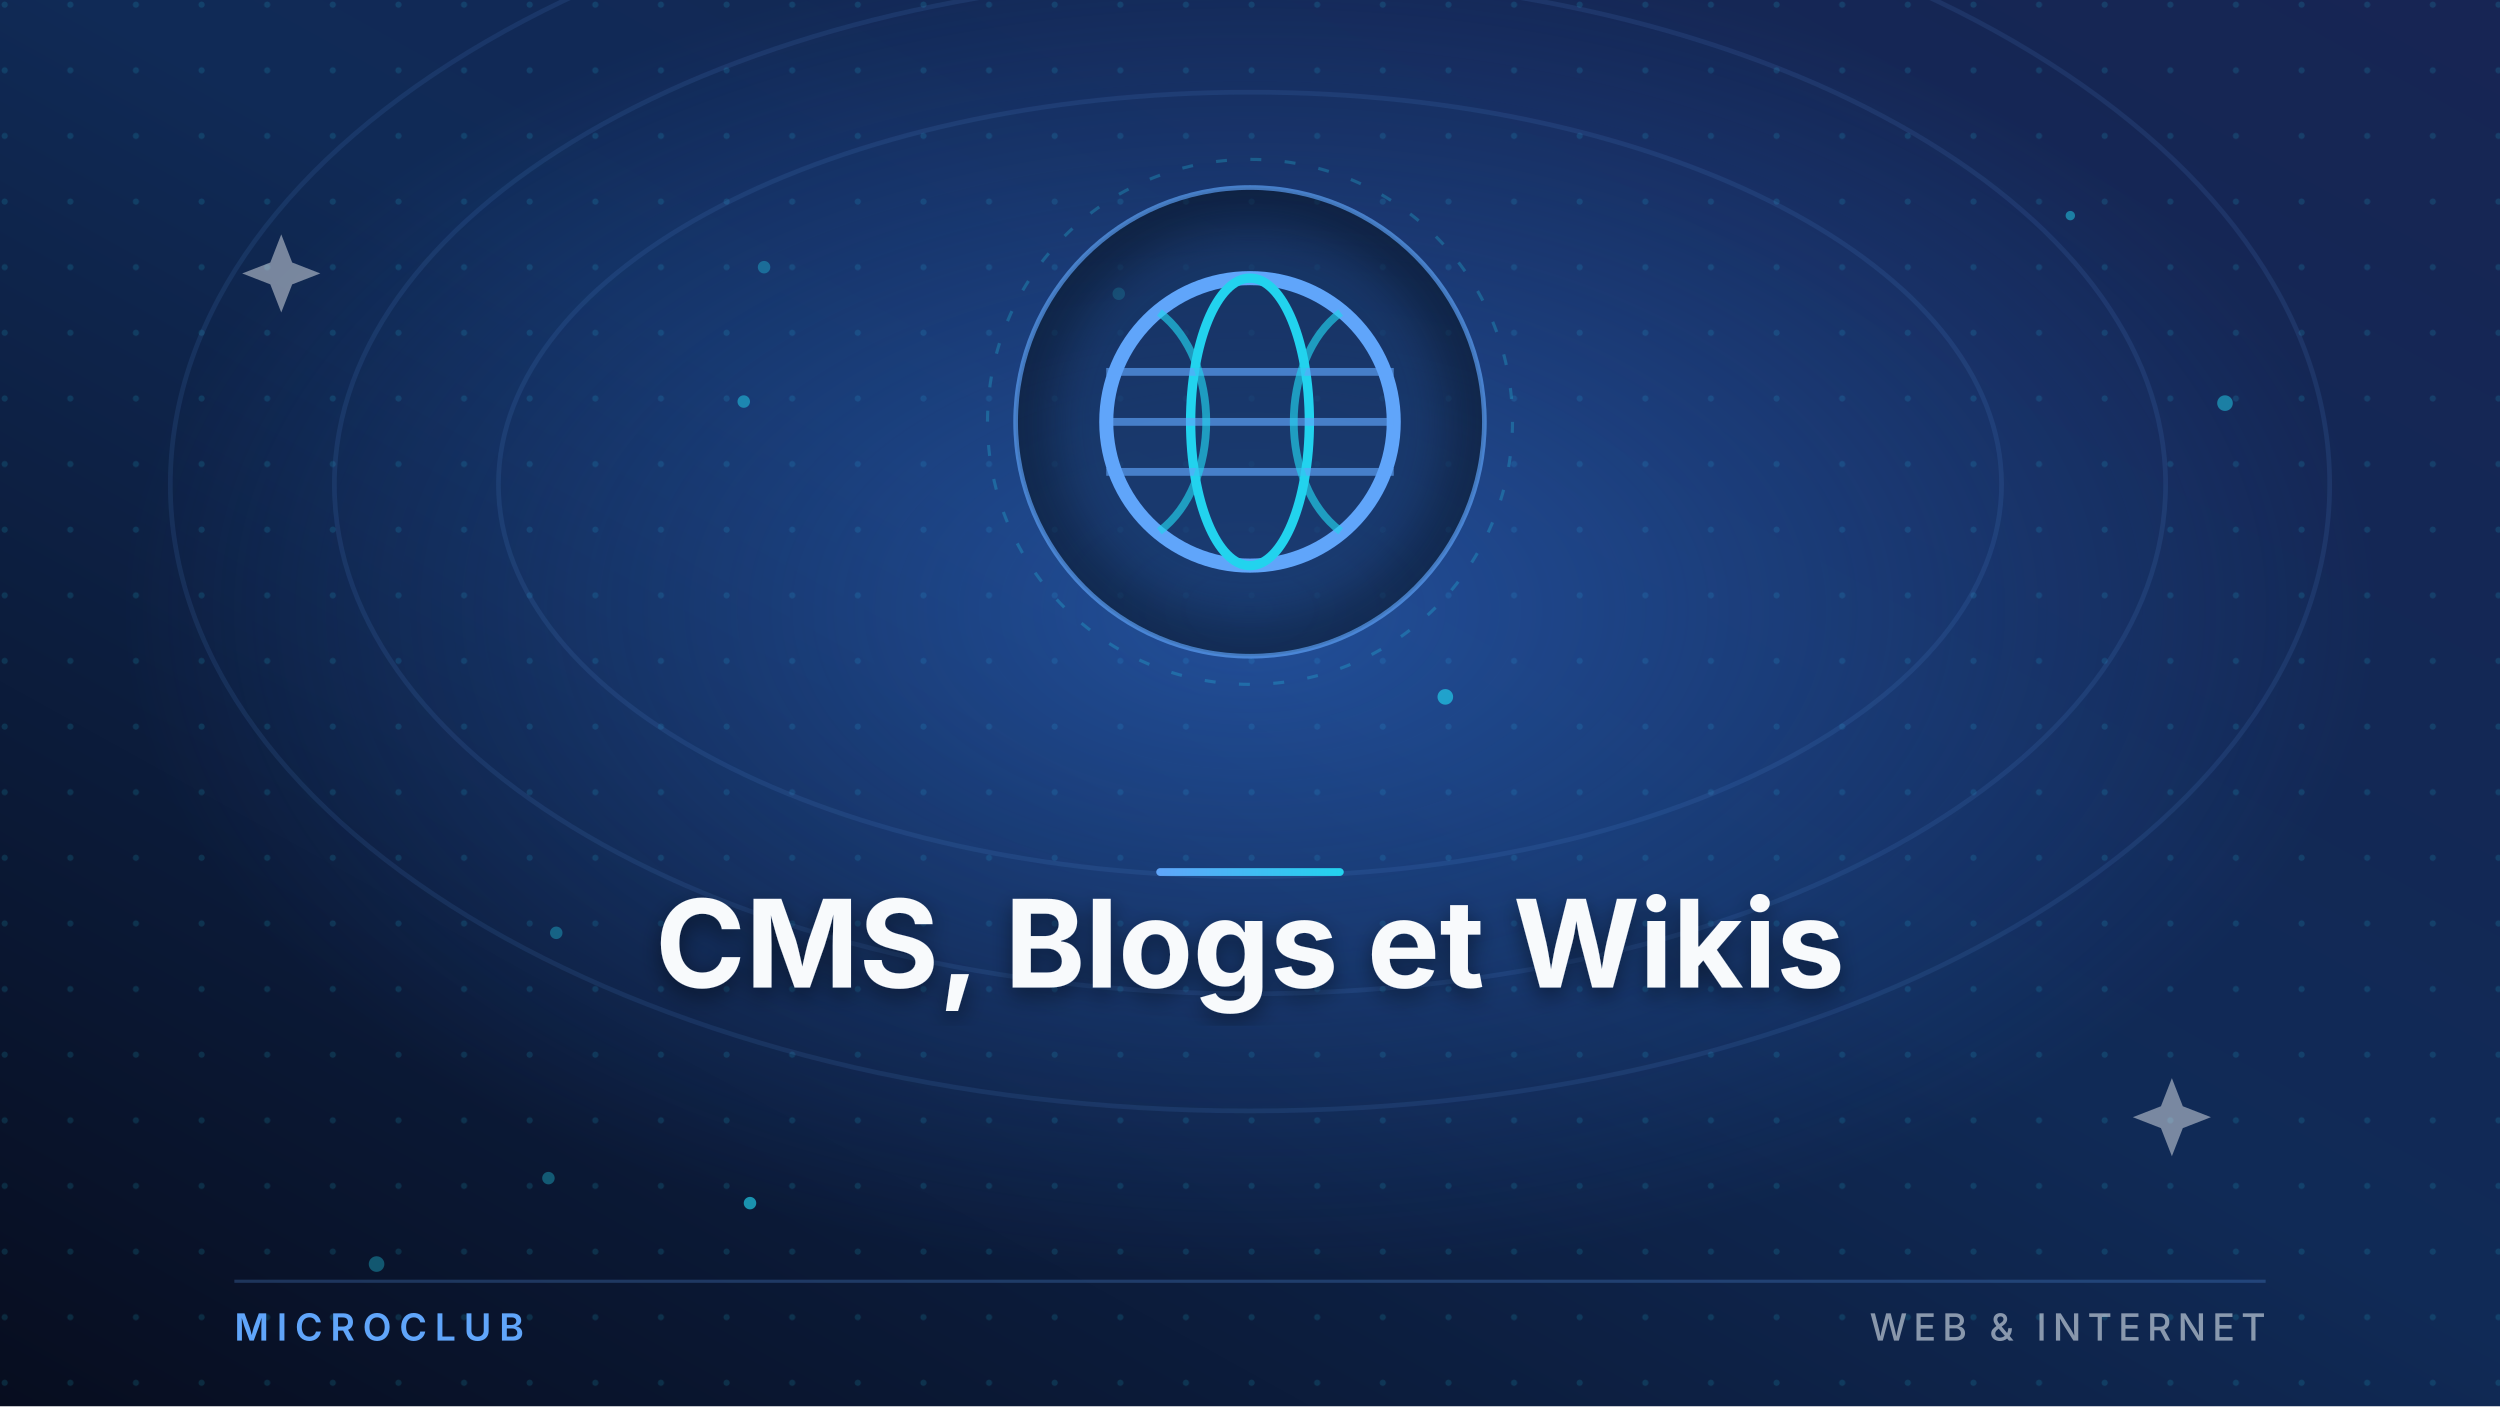
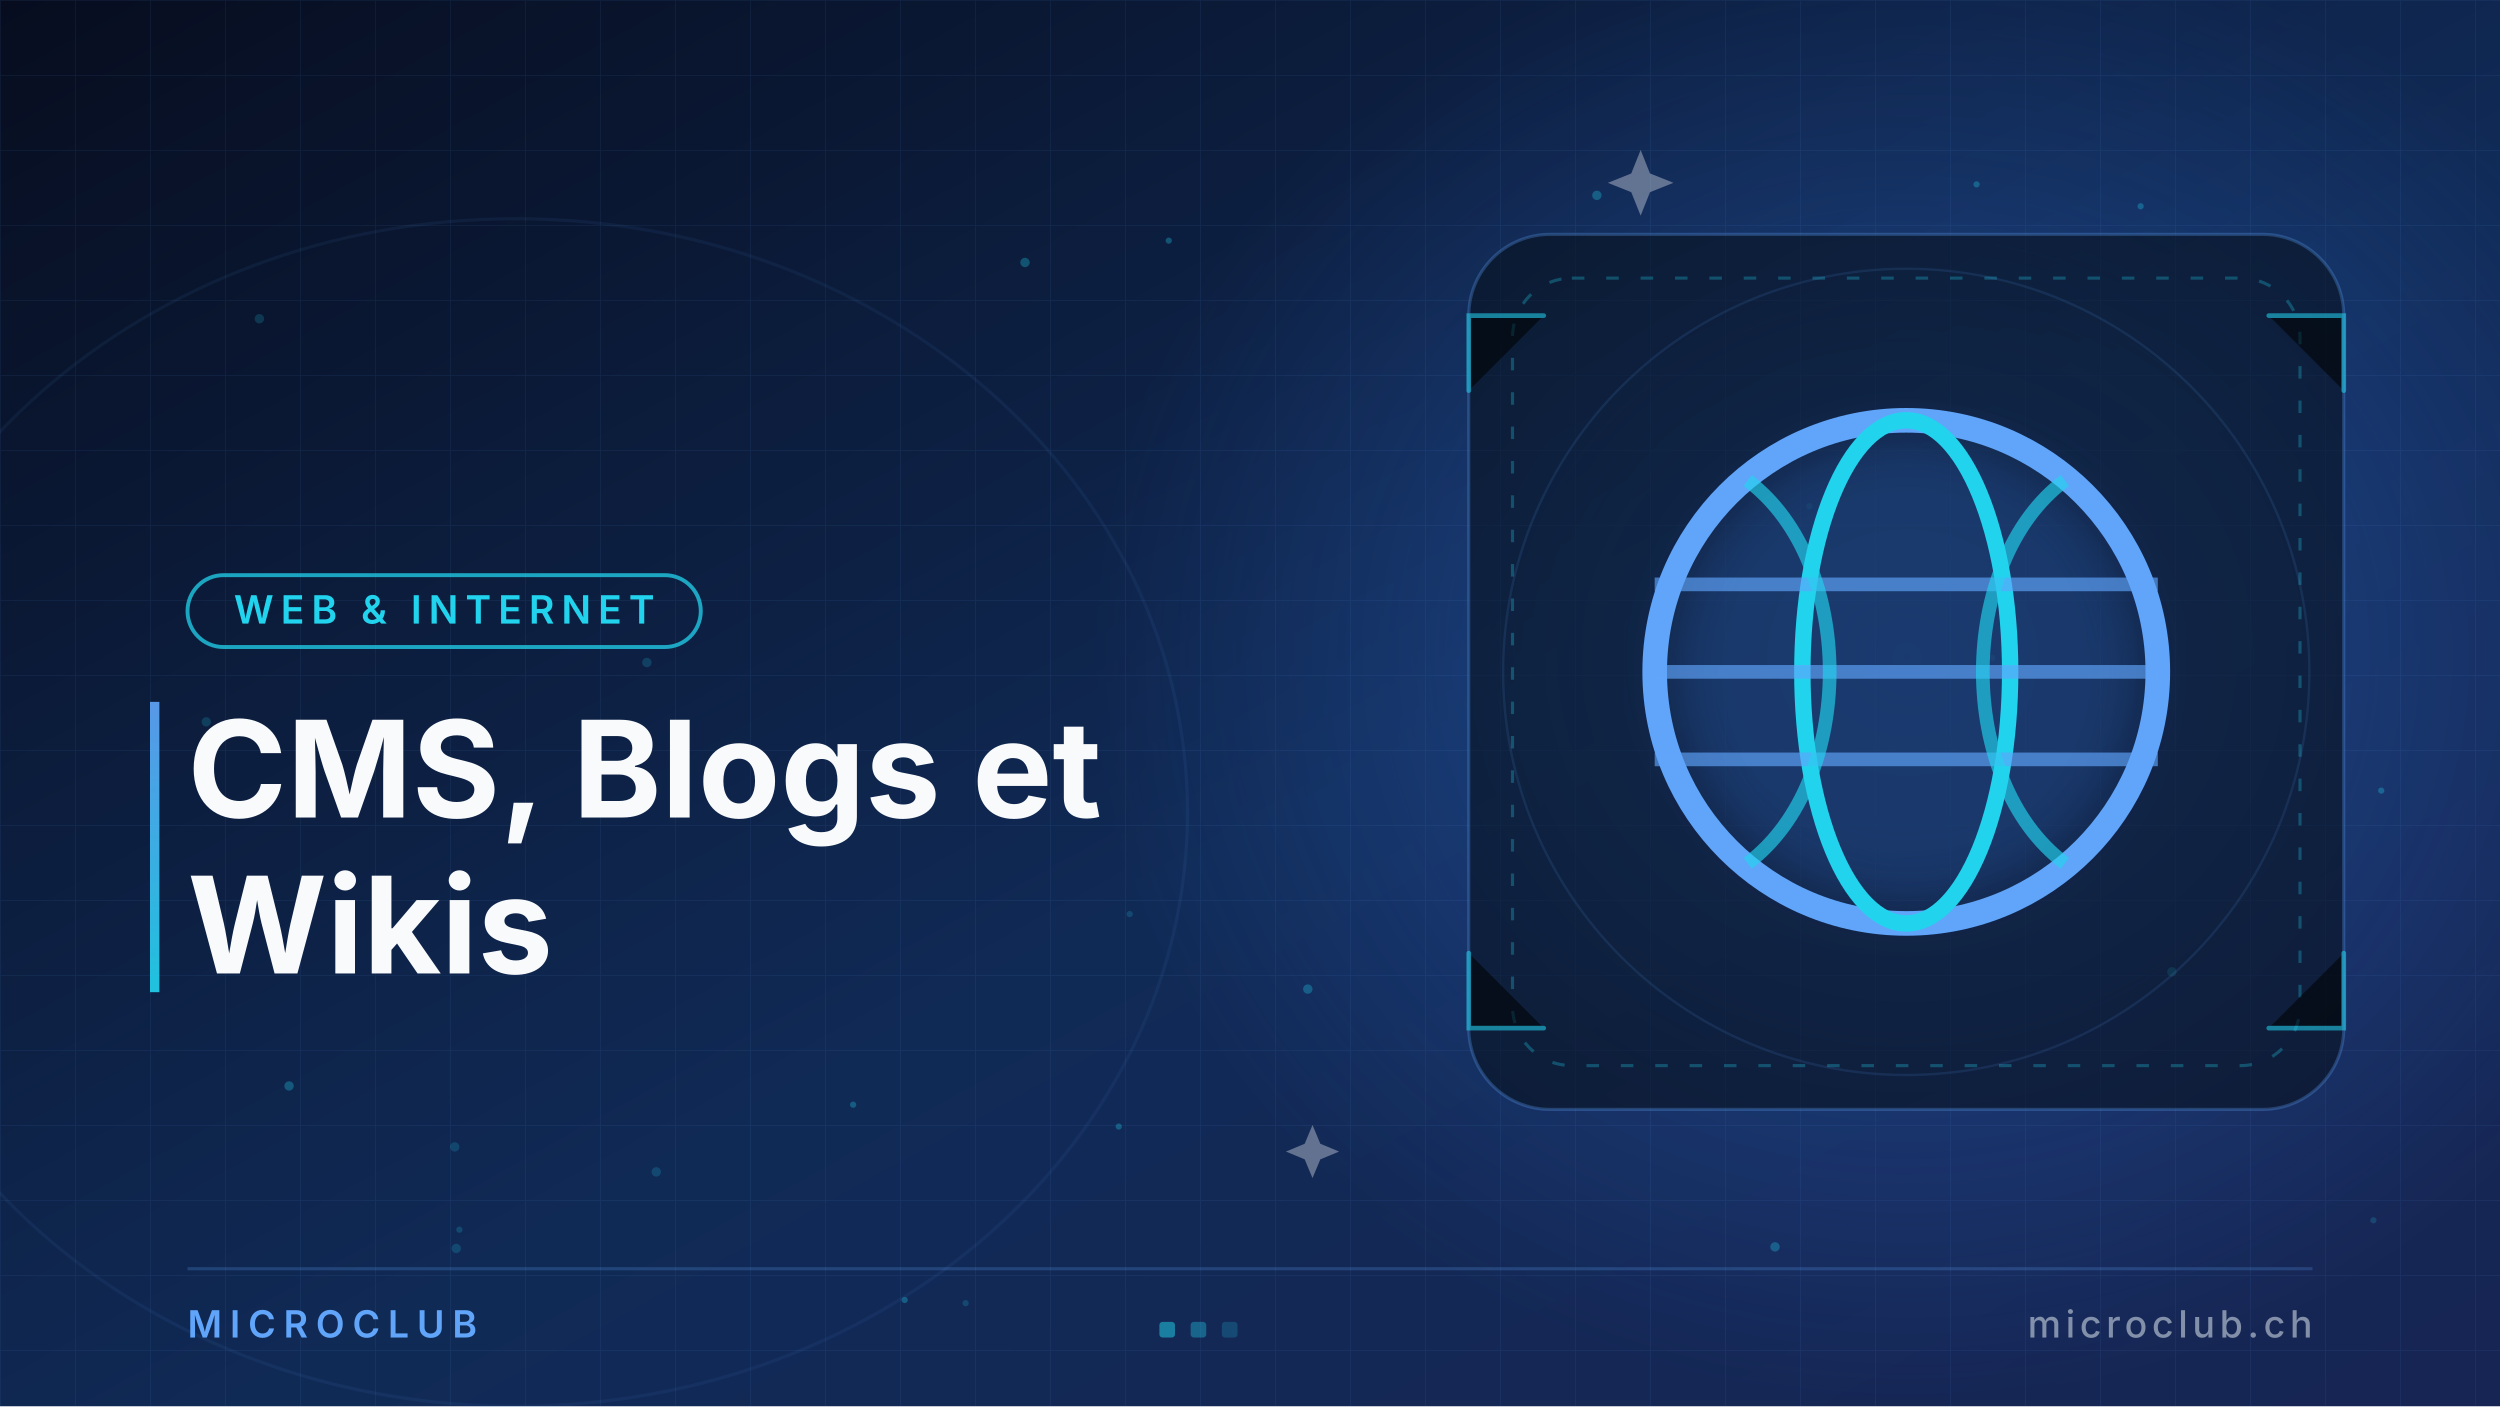
<svg xmlns="http://www.w3.org/2000/svg" viewBox="0 0 1600 900" role="img" aria-labelledby="title desc">
  <defs>
-     <linearGradient id="bg" x1="0" y1="1" x2="1" y2="0">
+     <linearGradient id="bg" x1="0" y1="0" x2="1" y2="1">
      <stop stop-color="#070d1f" />
-       <stop offset=".52" stop-color="#102a56" />
+       <stop offset=".55" stop-color="#102a56" />
      <stop offset="1" stop-color="#172554" />
    </linearGradient>
    <radialGradient id="halo">
-       <stop stop-color="#3b82f6" stop-opacity=".42" />
+       <stop stop-color="#3b82f6" stop-opacity=".38" />
      <stop offset="1" stop-color="#3b82f6" stop-opacity="0" />
    </radialGradient>
-     <linearGradient id="accent" x1="0" x2="1">
+     <linearGradient id="accent" x1="0" y1="0" x2="0" y2="1">
      <stop stop-color="#60a5fa" />
      <stop offset="1" stop-color="#22d3ee" />
    </linearGradient>
    <filter id="glow">
-       <feGaussianBlur stdDeviation="14" />
+       <feGaussianBlur stdDeviation="16" />
    </filter>
-     <filter id="textshadow">
-       <feDropShadow dx="0" dy="5" stdDeviation="7" flood-color="#000" flood-opacity=".45" />
-     </filter>
-     <pattern id="dots" width="42" height="42" patternUnits="userSpaceOnUse">
-       <circle cx="3" cy="3" r="2" fill="#22d3ee" opacity=".14" />
+     <pattern id="grid" width="48" height="48" patternUnits="userSpaceOnUse">
+       <path d="M48 0H0V48" fill="none" stroke="#60a5fa" stroke-width="1" opacity=".09" />
    </pattern>
  </defs>
  <rect width="1600" height="900" fill="url(#bg)" />
-   <rect width="1600" height="900" fill="url(#dots)" />
-   <ellipse cx="800" cy="390" rx="720" ry="430" fill="url(#halo)" />
-   <g fill="none" stroke="#60a5fa" stroke-width="3" opacity=".11">
-     <ellipse cx="800" cy="310" rx="481" ry="251" />
-     <ellipse cx="800" cy="310" rx="586" ry="326" />
-     <ellipse cx="800" cy="310" rx="691" ry="401" />
+   <rect width="1600" height="900" fill="url(#grid)" />
+   <ellipse cx="1220" cy="420" rx="520" ry="480" fill="url(#halo)" />
+   <ellipse cx="330" cy="520" rx="430" ry="380" fill="none" stroke="#60a5fa" stroke-width="2" opacity=".07" />
+   <circle cx="656" cy="168" r="3" fill="#22d3ee" opacity="0.3" />
+   <circle cx="1265" cy="118" r="2" fill="#22d3ee" opacity="0.3" />
+   <circle cx="291" cy="734" r="3" fill="#22d3ee" opacity="0.18" />
+   <circle cx="420" cy="750" r="3" fill="#22d3ee" opacity="0.18" />
+   <circle cx="1519" cy="781" r="2" fill="#22d3ee" opacity="0.18" />
+   <circle cx="1158" cy="324" r="2" fill="#22d3ee" opacity="0.18" />
+   <circle cx="748" cy="154" r="2" fill="#22d3ee" opacity="0.3" />
+   <circle cx="132" cy="462" r="3" fill="#22d3ee" opacity="0.18" />
+   <circle cx="414" cy="424" r="3" fill="#22d3ee" opacity="0.18" />
+   <circle cx="166" cy="204" r="3" fill="#22d3ee" opacity="0.18" />
+   <circle cx="185" cy="695" r="3" fill="#22d3ee" opacity="0.3" />
+   <circle cx="294" cy="787" r="2" fill="#22d3ee" opacity="0.18" />
+   <circle cx="275" cy="483" r="2" fill="#22d3ee" opacity="0.18" />
+   <circle cx="723" cy="585" r="2" fill="#22d3ee" opacity="0.18" />
+   <circle cx="716" cy="721" r="2" fill="#22d3ee" opacity="0.3" />
+   <circle cx="292" cy="799" r="3" fill="#22d3ee" opacity="0.18" />
+   <circle cx="1275" cy="421" r="2" fill="#22d3ee" opacity="0.18" />
+   <circle cx="546" cy="707" r="2" fill="#22d3ee" opacity="0.3" />
+   <circle cx="1022" cy="125" r="3" fill="#22d3ee" opacity="0.3" />
+   <circle cx="579" cy="832" r="2" fill="#22d3ee" opacity="0.3" />
+   <circle cx="837" cy="633" r="3" fill="#22d3ee" opacity="0.3" />
+   <circle cx="1390" cy="622" r="3" fill="#22d3ee" opacity="0.3" />
+   <circle cx="1136" cy="798" r="3" fill="#22d3ee" opacity="0.3" />
+   <circle cx="1524" cy="506" r="2" fill="#22d3ee" opacity="0.3" />
+   <circle cx="618" cy="834" r="2" fill="#22d3ee" opacity="0.18" />
+   <circle cx="1370" cy="132" r="2" fill="#22d3ee" opacity="0.3" />
+   <g>
+     <rect x="120" y="368.1" width="328.5" height="46.0" rx="23.0" fill="none" stroke="#22d3ee" stroke-width="2.5" opacity=".75" />
+     <text x="284.3" y="399.1" text-anchor="middle" font-family="system-ui, -apple-system, 'Segoe UI', sans-serif" font-size="25.0" font-weight="600" letter-spacing="4.5" fill="#22d3ee">WEB &amp; INTERNET</text>
  </g>
-   <circle cx="716" cy="188" r="4" fill="#22d3ee" opacity="0.5" />
-   <circle cx="1325" cy="138" r="3" fill="#22d3ee" opacity="0.5" />
-   <circle cx="351" cy="754" r="4" fill="#22d3ee" opacity="0.35" />
-   <circle cx="480" cy="770" r="4" fill="#22d3ee" opacity="0.65" />
-   <circle cx="241" cy="809" r="5" fill="#22d3ee" opacity="0.35" />
-   <circle cx="1424" cy="258" r="5" fill="#22d3ee" opacity="0.5" />
-   <circle cx="489" cy="171" r="4" fill="#22d3ee" opacity="0.35" />
-   <circle cx="356" cy="597" r="4" fill="#22d3ee" opacity="0.35" />
-   <circle cx="925" cy="446" r="5" fill="#22d3ee" opacity="0.65" />
-   <circle cx="476" cy="257" r="4" fill="#22d3ee" opacity="0.5" />
-   <g fill="#f8fafc" opacity=".45">
-     <path d="M180 150l7 18 18 7-18 7-7 18-7-18-18-7 18-7z" />
-     <path d="M1390 690l7 18 18 7-18 7-7 18-7-18-18-7 18-7z" />
+   <path d="M96 449.2H102V635.0H96Z" fill="url(#accent)" opacity=".9" />
+   <text x="120" y="523.2" font-family="system-ui, -apple-system, 'Segoe UI', sans-serif" font-size="86" font-weight="700" fill="#f8fafc">
+     <tspan x="120" dy="0.0">CMS, Blogs et</tspan>
+     <tspan x="120" dy="99.8">Wikis</tspan>
+   </text>
+   <g>
+     <rect x="940" y="150" width="560" height="560" rx="52" fill="#060c16" opacity=".55" />
+     <rect x="940" y="150" width="560" height="560" rx="52" fill="none" stroke="#60a5fa" stroke-width="2" opacity=".28" />
+     <rect x="968" y="178" width="504" height="504" rx="38" fill="none" stroke="#22d3ee" stroke-width="2" opacity=".28" stroke-dasharray="8 14" />
+     <g stroke="#22d3ee" stroke-width="3" opacity=".55" stroke-linecap="round">
+       <path d="M940 250V202h48M1500 250V202h-48M940 610v48h48M1500 610v48h-48" />
+     </g>
+     <circle cx="1220" cy="430" r="150" fill="#3b82f6" opacity=".2" filter="url(#glow)" />
+     <circle cx="1220" cy="430" r="258" fill="none" stroke="#60a5fa" stroke-width="1.5" opacity=".12" />
+     <g transform="translate(1220 430) scale(1.75)">
+       <circle r="92" fill="none" stroke="#60a5fa" stroke-width="9" />
+       <ellipse rx="38" ry="92" fill="none" stroke="#22d3ee" stroke-width="6" />
+       <path d="M-92-32h184M-92 32h184M-92 0h184" fill="none" stroke="#60a5fa" stroke-width="5" opacity=".65" />
+       <path d="M-58-70c40 30 40 110 0 140M58-70c-40 30-40 110 0 140" fill="none" stroke="#22d3ee" stroke-width="5" opacity=".65" />
+     </g>
  </g>
-   <circle cx="800" cy="270" r="150" fill="#06111f" opacity=".55" />
-   <circle cx="800" cy="270" r="150" fill="none" stroke="#60a5fa" stroke-width="3" opacity=".65" />
-   <circle cx="800" cy="270" r="168" fill="none" stroke="#22d3ee" stroke-width="2" opacity=".25" stroke-dasharray="7 15" />
-   <circle cx="800" cy="270" r="126" fill="#3b82f6" opacity=".18" filter="url(#glow)" />
-   <g transform="translate(800 270)">
-     <circle r="92" fill="none" stroke="#60a5fa" stroke-width="9" />
-     <ellipse rx="38" ry="92" fill="none" stroke="#22d3ee" stroke-width="6" />
-     <path d="M-92-32h184M-92 32h184M-92 0h184" fill="none" stroke="#60a5fa" stroke-width="5" opacity=".65" />
-     <path d="M-58-70c40 30 40 110 0 140M58-70c-40 30-40 110 0 140" fill="none" stroke="#22d3ee" stroke-width="5" opacity=".65" />
+   <g fill="#f8fafc" opacity=".35">
+     <path d="M1050 96l6 15 15 6-15 6-6 15-6-15-15-6 15-6z" />
+     <path d="M840 720l5 12 12 5-12 5-5 12-5-12-12-5 12-5z" />
  </g>
-   <rect x="740" y="555.6" width="120" height="5" rx="2.5" fill="url(#accent)" />
-   <text x="800" y="632.0" text-anchor="middle" font-family="system-ui, -apple-system, 'Segoe UI', sans-serif" font-size="78" font-weight="700" fill="#f8fafc" filter="url(#textshadow)">
-     <tspan x="800" dy="0.0">CMS, Blogs et Wikis</tspan>
-   </text>
-   <path d="M150 820H1450" stroke="#60a5fa" stroke-width="2" opacity=".24" />
-   <text x="150" y="858" font-family="system-ui, -apple-system, 'Segoe UI', sans-serif" font-size="24" font-weight="600" letter-spacing="5" fill="#60a5fa">MICROCLUB</text>
-   <text x="1450" y="858" text-anchor="end" font-family="system-ui, -apple-system, 'Segoe UI', sans-serif" font-size="24" font-weight="500" letter-spacing="4" fill="#cbd5e1" opacity=".65">WEB &amp; INTERNET</text>
+   <path d="M120 812H1480" stroke="#60a5fa" stroke-width="2" opacity=".22" />
+   <text x="120" y="856" font-family="system-ui, -apple-system, 'Segoe UI', sans-serif" font-size="24" font-weight="600" letter-spacing="5" fill="#60a5fa">MICROCLUB</text>
+   <g fill="#22d3ee" opacity=".5">
+     <rect x="742" y="846" width="10" height="10" rx="2" />
+     <rect x="762" y="846" width="10" height="10" rx="2" opacity=".7" />
+     <rect x="782" y="846" width="10" height="10" rx="2" opacity=".4" />
+   </g>
+   <text x="1480" y="856" text-anchor="end" font-family="system-ui, -apple-system, 'Segoe UI', sans-serif" font-size="24" font-weight="500" letter-spacing="3" fill="#cbd5e1" opacity=".6">microclub.ch</text>
</svg>
